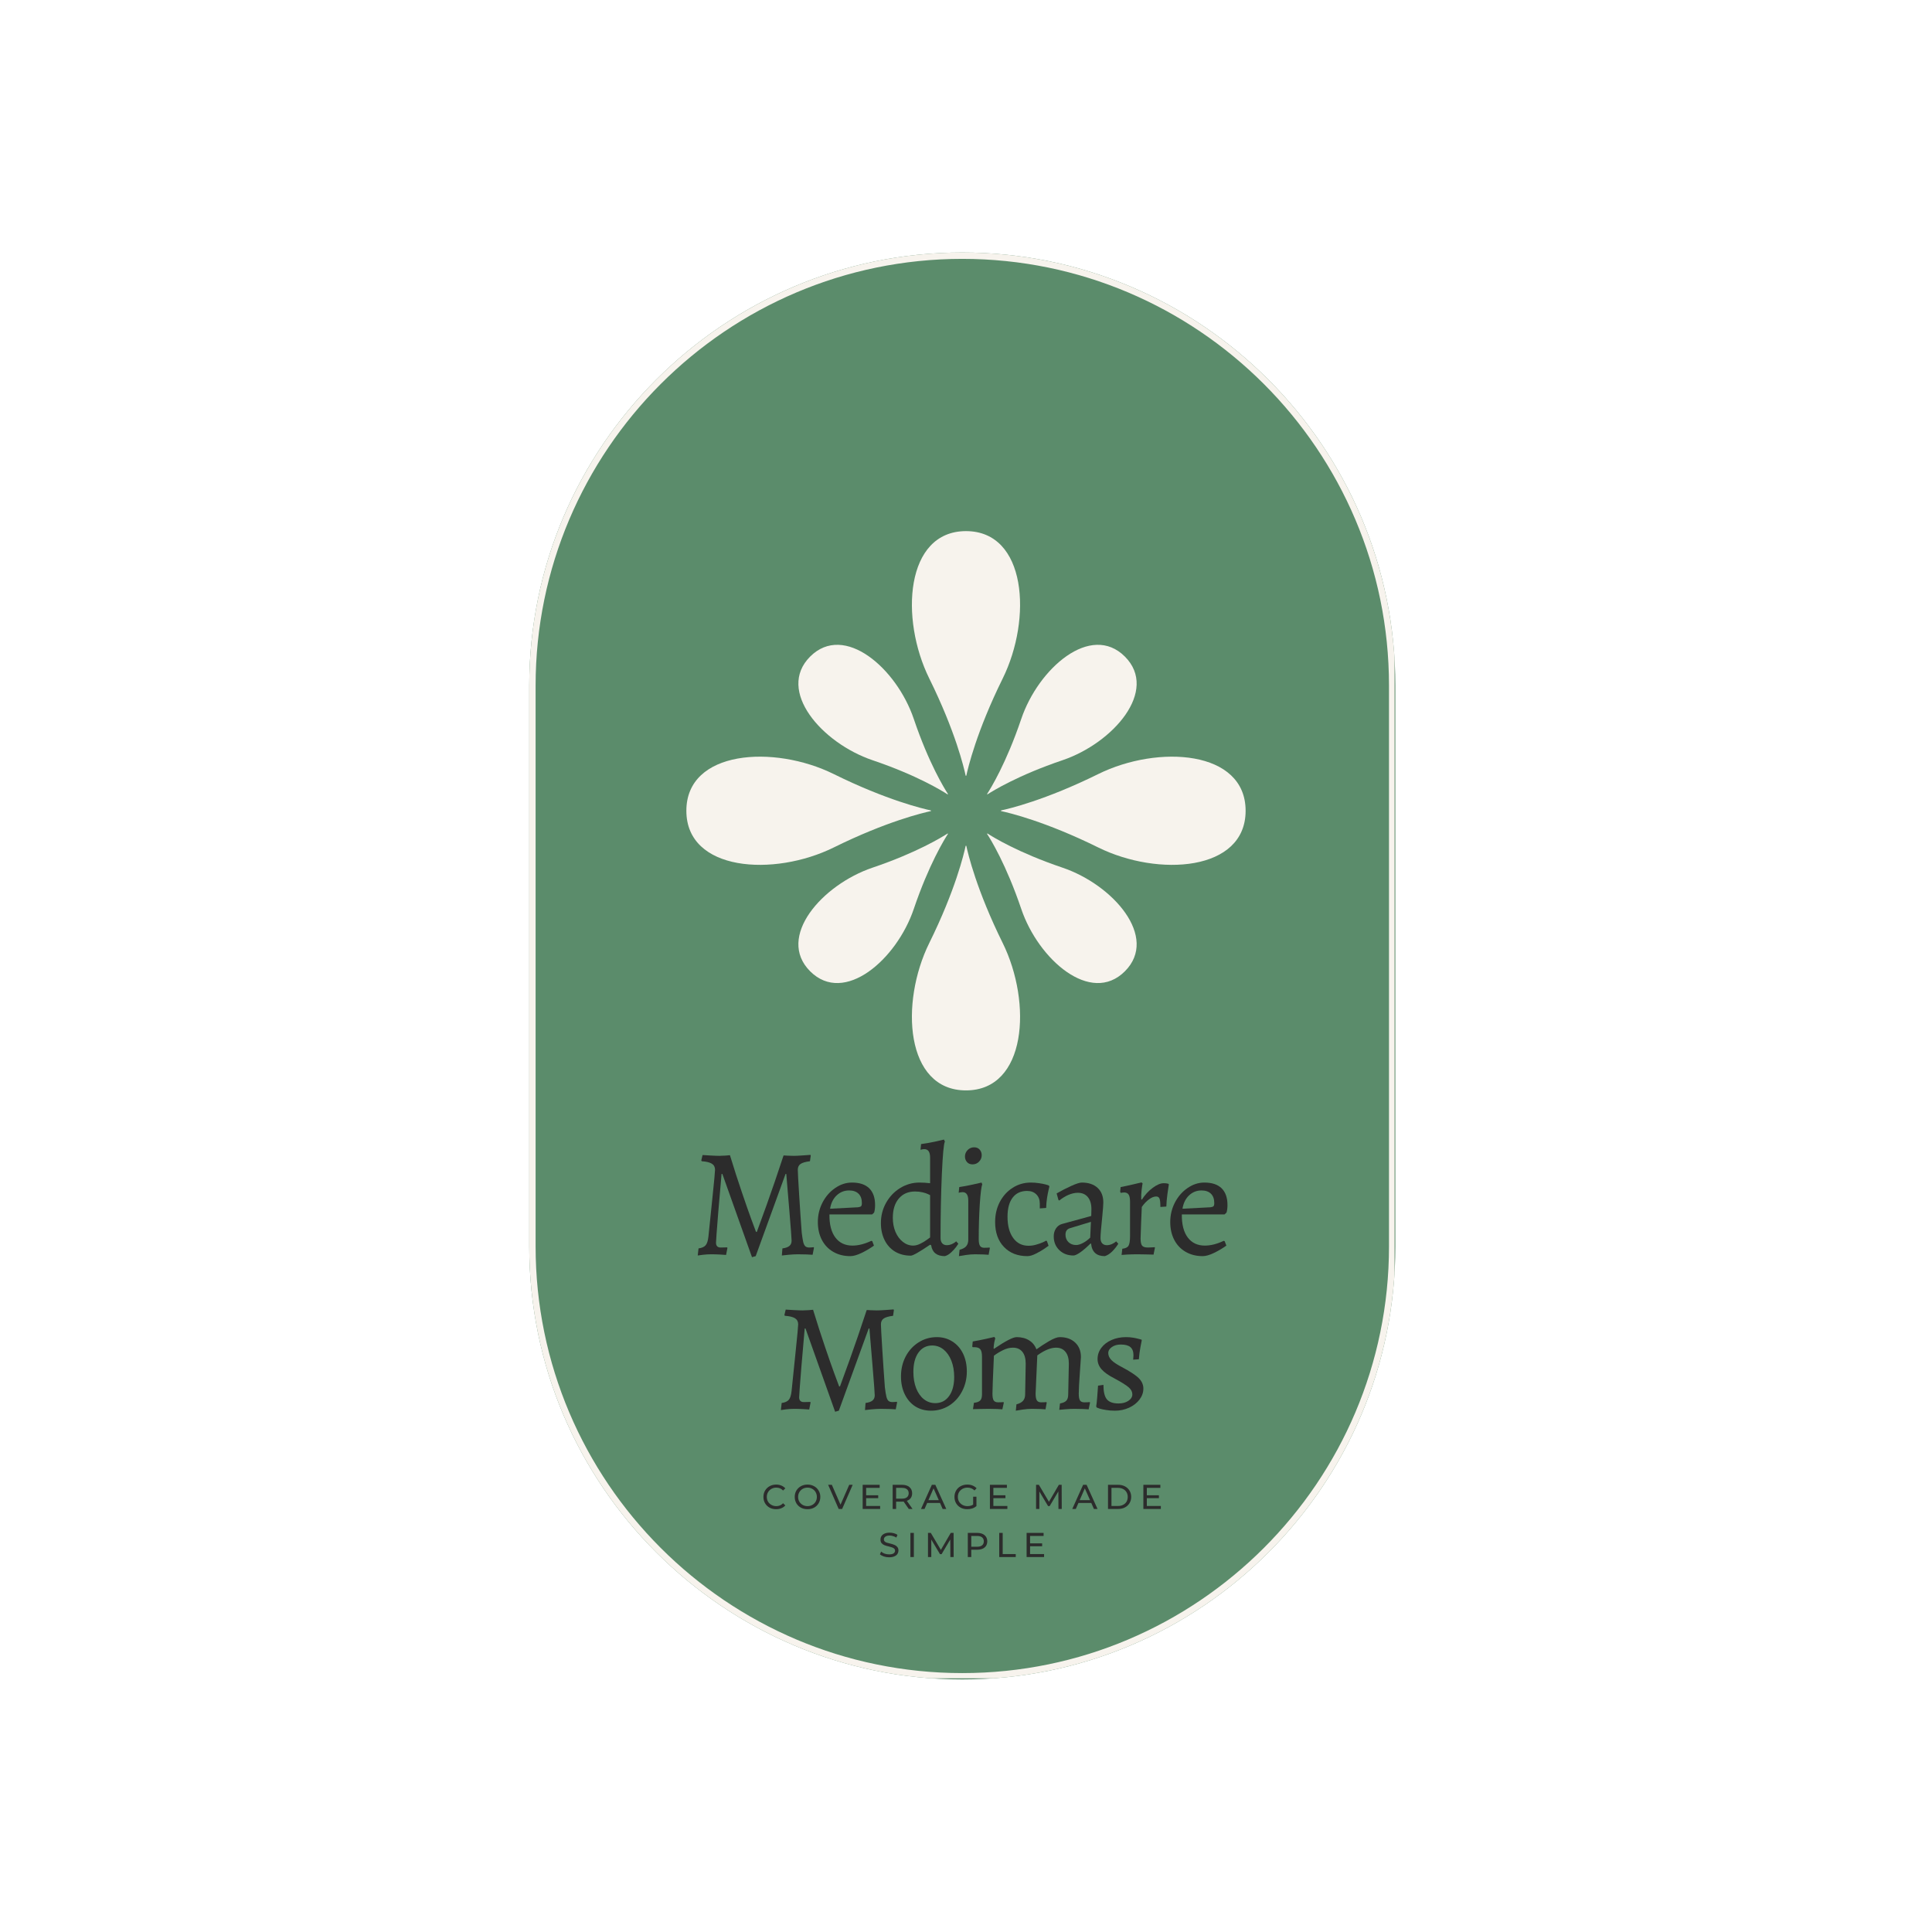
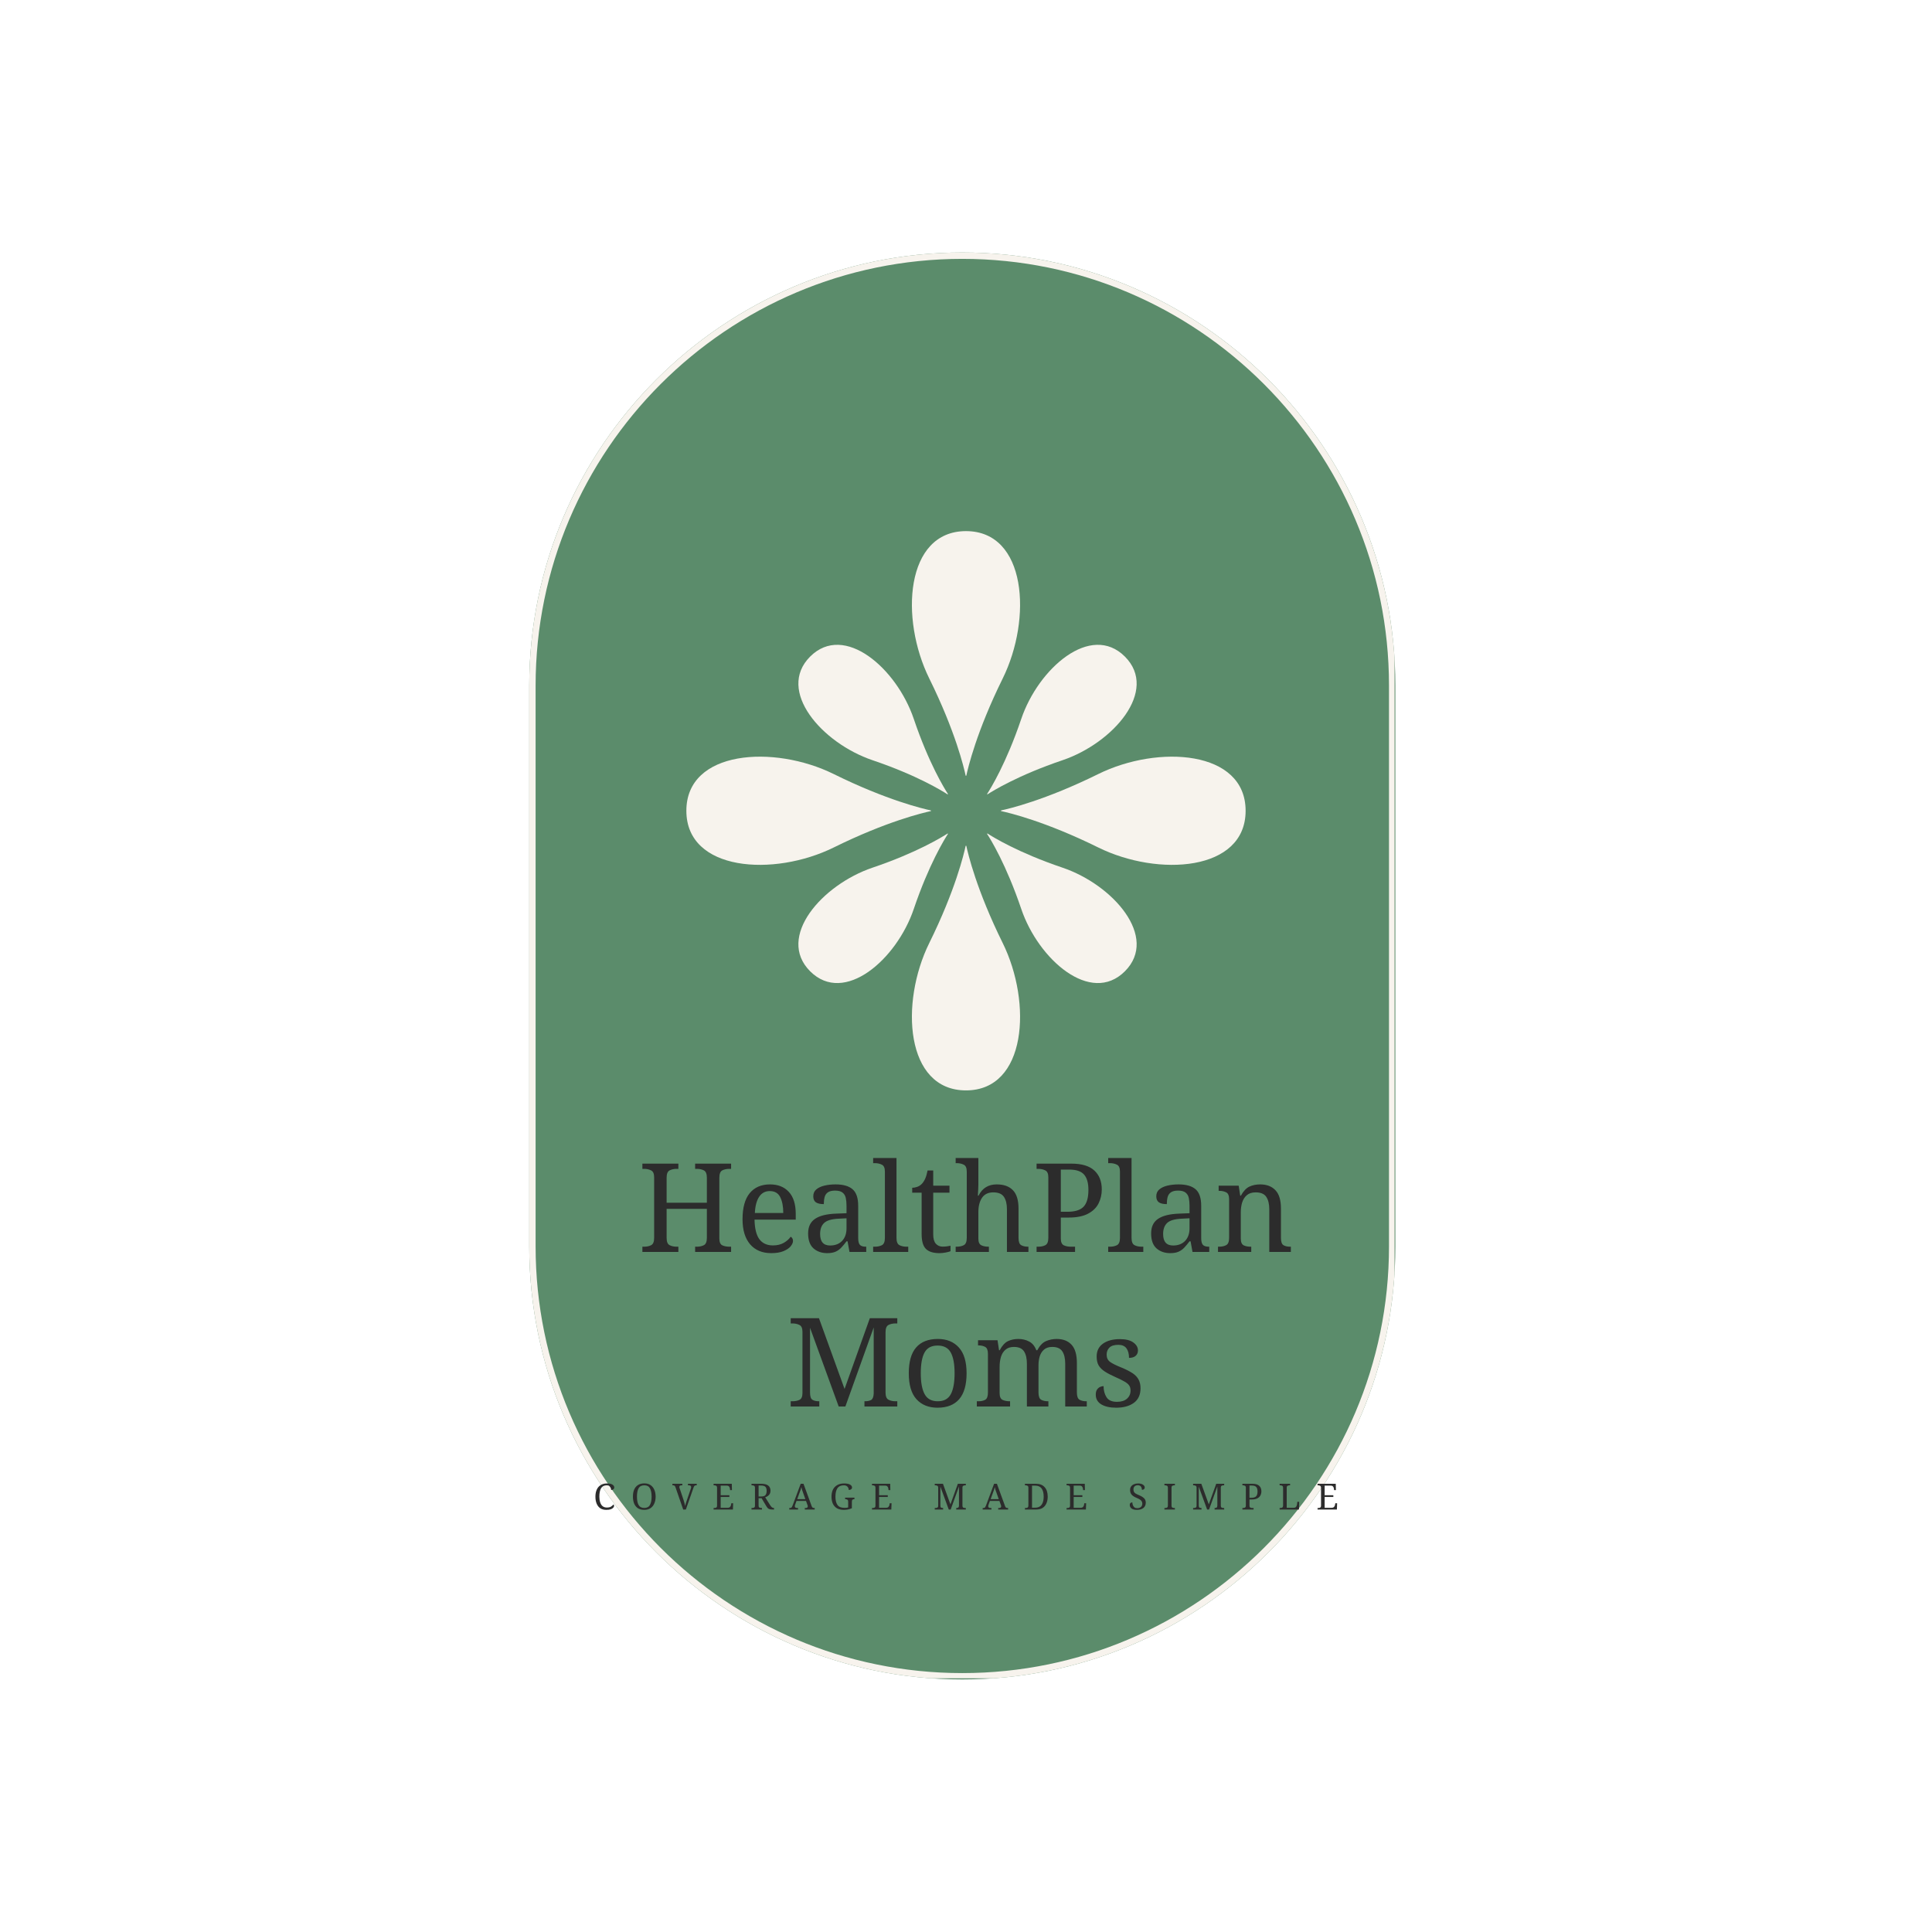
<svg xmlns="http://www.w3.org/2000/svg" width="500" zoomAndPan="magnify" viewBox="0 0 375 375" height="500" preserveAspectRatio="xMidYMid meet" version="1.0">
  <defs>
    <g />
    <clipPath id="62a5dd6ee4">
      <path d="M 102.684 49.008 L 270.684 49.008 L 270.684 325.758 L 102.684 325.758 Z M 102.684 49.008 " clip-rule="nonzero" />
    </clipPath>
    <clipPath id="2a292b0266">
      <path d="M 177 164 L 198 164 L 198 211.84 L 177 211.84 Z M 177 164 " clip-rule="nonzero" />
    </clipPath>
    <clipPath id="5604cf875e">
      <path d="M 177 103.09 L 198 103.09 L 198 151 L 177 151 Z M 177 103.09 " clip-rule="nonzero" />
    </clipPath>
    <clipPath id="371a180a35">
      <path d="M 194 146 L 241.973 146 L 241.973 168 L 194 168 Z M 194 146 " clip-rule="nonzero" />
    </clipPath>
    <clipPath id="dc5e2af6d9">
      <path d="M 133.223 146 L 181 146 L 181 168 L 133.223 168 Z M 133.223 146 " clip-rule="nonzero" />
    </clipPath>
    <clipPath id="3cead0ac92">
      <rect x="0" width="81" y="0" height="19" />
    </clipPath>
  </defs>
  <path fill="#5b8c6b" fill-opacity="1" d="M 186.781 325.98 C 140.469 325.98 102.727 288.238 102.727 241.926 L 102.727 133.066 C 102.727 86.754 140.469 49.008 186.781 49.008 C 233.094 49.008 270.84 86.754 270.84 133.066 L 270.84 241.926 C 270.84 288.32 233.094 325.98 186.781 325.98 Z" />
  <g clip-path="url(#62a5dd6ee4)">
    <path fill="#F7F3ED" d="M 186.781 325.98 C 140.469 325.98 102.727 288.238 102.727 241.926 L 102.727 133.066 C 102.727 86.754 140.469 49.008 186.781 49.008 C 233.094 49.008 270.84 86.754 270.84 133.066 L 270.84 241.926 C 270.84 288.32 233.094 325.98 186.781 325.98 Z M 186.781 50.246 C 141.129 50.246 103.961 87.41 103.961 133.066 L 103.961 241.926 C 103.961 287.582 141.129 324.746 186.781 324.746 C 232.438 324.746 269.602 287.582 269.602 241.926 L 269.602 133.066 C 269.602 87.41 232.438 50.246 186.781 50.246 Z M 186.781 50.246 " fill-opacity="1" fill-rule="nonzero" />
  </g>
  <g clip-path="url(#2a292b0266)">
    <path fill="#F7F3ED" d="M 194.617 183.023 C 189.547 172.762 187.883 165.695 187.559 164.168 C 187.527 164.168 187.5 164.172 187.469 164.172 C 187.457 164.172 187.445 164.168 187.434 164.168 C 187.109 165.703 185.445 172.77 180.379 183.023 C 174.629 194.664 175.723 211.645 187.496 211.645 L 187.5 211.645 C 199.273 211.645 200.367 194.664 194.617 183.023 Z M 194.617 183.023 " fill-opacity="1" fill-rule="nonzero" />
  </g>
  <g clip-path="url(#5604cf875e)">
    <path fill="#F7F3ED" d="M 180.379 131.711 C 185.449 141.973 187.113 149.039 187.438 150.57 C 187.465 150.566 187.496 150.566 187.527 150.566 C 187.539 150.566 187.551 150.566 187.559 150.566 C 187.887 149.031 189.551 141.969 194.617 131.711 C 200.367 120.074 199.273 103.094 187.5 103.09 L 187.496 103.09 C 175.723 103.094 174.629 120.074 180.379 131.711 Z M 180.379 131.711 " fill-opacity="1" fill-rule="nonzero" />
  </g>
  <g clip-path="url(#371a180a35)">
    <path fill="#F7F3ED" d="M 213.156 150.25 C 202.891 155.32 195.824 156.984 194.297 157.305 C 194.297 157.336 194.301 157.367 194.301 157.398 C 194.301 157.41 194.301 157.418 194.301 157.43 C 195.836 157.754 202.898 159.422 213.156 164.488 C 224.793 170.238 241.773 169.145 241.773 157.371 L 241.773 157.367 C 241.773 145.594 224.793 144.496 213.156 150.25 Z M 213.156 150.25 " fill-opacity="1" fill-rule="nonzero" />
  </g>
  <g clip-path="url(#dc5e2af6d9)">
    <path fill="#F7F3ED" d="M 161.84 164.488 C 172.105 159.418 179.172 157.754 180.699 157.43 C 180.699 157.398 180.695 157.367 180.695 157.34 C 180.695 157.328 180.695 157.316 180.695 157.305 C 179.16 156.98 172.098 155.316 161.84 150.25 C 150.203 144.496 133.223 145.594 133.223 157.367 L 133.223 157.371 C 133.223 169.145 150.203 170.238 161.84 164.488 Z M 161.84 164.488 " fill-opacity="1" fill-rule="nonzero" />
  </g>
  <path fill="#F7F3ED" d="M 206.238 168.414 C 197.609 165.496 192.695 162.453 191.656 161.773 C 191.641 161.793 191.625 161.812 191.605 161.828 C 191.602 161.836 191.594 161.84 191.586 161.848 C 192.27 162.895 195.305 167.805 198.227 176.43 C 201.539 186.215 211.711 195.152 218.34 188.527 C 224.965 181.898 216.027 171.73 206.238 168.414 Z M 206.238 168.414 " fill-opacity="1" fill-rule="nonzero" />
  <path fill="#F7F3ED" d="M 169.352 147.555 C 177.98 150.473 182.891 153.516 183.934 154.195 C 183.949 154.176 183.965 154.156 183.984 154.141 C 183.988 154.133 183.996 154.129 184.004 154.121 C 183.32 153.074 180.281 148.164 177.363 139.539 C 174.051 129.754 163.879 120.816 157.25 127.441 C 150.625 134.07 159.562 144.238 169.352 147.555 Z M 169.352 147.555 " fill-opacity="1" fill-rule="nonzero" />
  <path fill="#F7F3ED" d="M 198.227 139.539 C 195.305 148.168 192.266 153.082 191.586 154.125 C 191.602 154.141 191.621 154.156 191.641 154.172 C 191.645 154.18 191.652 154.188 191.656 154.191 C 192.703 153.512 197.617 150.473 206.238 147.555 C 216.023 144.238 224.965 134.07 218.34 127.441 C 211.711 120.816 201.539 129.754 198.227 139.539 Z M 198.227 139.539 " fill-opacity="1" fill-rule="nonzero" />
  <path fill="#F7F3ED" d="M 177.363 176.43 C 180.285 167.801 183.324 162.887 184.004 161.844 C 183.984 161.828 183.969 161.812 183.949 161.797 C 183.941 161.789 183.938 161.781 183.934 161.777 C 182.887 162.457 177.973 165.496 169.352 168.414 C 159.562 171.73 150.625 181.898 157.25 188.527 C 163.879 195.152 174.051 186.215 177.363 176.43 Z M 177.363 176.43 " fill-opacity="1" fill-rule="nonzero" />
-   <g fill="#2c2c2c" fill-opacity="1">
-     <g transform="translate(134.055, 243.4566)">
-       <g>
-         <path d="M 6.156 -15.594 L 6 -15.594 C 5.875 -14.281 5.66 -11.805 5.359 -8.172 C 5.066 -4.547 4.922 -2.57 4.922 -2.25 C 4.922 -1.625 5.227 -1.312 5.844 -1.312 L 7.078 -1.344 L 7.141 -1.234 L 6.875 0.125 C 6.656 0.102 6.258 0.078 5.688 0.047 C 5.113 0.016 4.535 0 3.953 0 C 3.453 0 2.938 0.031 2.406 0.094 C 1.883 0.164 1.539 0.211 1.375 0.234 L 1.531 -1.141 C 2.164 -1.223 2.625 -1.426 2.906 -1.75 C 3.188 -2.082 3.367 -2.648 3.453 -3.453 C 3.648 -5.328 3.91 -7.859 4.234 -11.047 C 4.566 -14.242 4.734 -16.031 4.734 -16.406 C 4.734 -16.926 4.531 -17.316 4.125 -17.578 C 3.719 -17.836 3.062 -18 2.156 -18.062 L 2.062 -18.203 L 2.312 -19.266 C 2.57 -19.242 3.082 -19.211 3.844 -19.172 C 4.602 -19.129 5.18 -19.109 5.578 -19.109 C 5.941 -19.109 6.336 -19.125 6.766 -19.156 C 7.191 -19.188 7.477 -19.211 7.625 -19.234 C 8.414 -16.648 9.188 -14.254 9.938 -12.047 C 10.688 -9.836 11.301 -8.082 11.781 -6.781 C 12.27 -5.477 12.57 -4.664 12.688 -4.344 L 12.844 -4.344 C 13.125 -5.082 13.766 -6.844 14.766 -9.625 C 15.766 -12.406 16.852 -15.586 18.031 -19.172 C 18.031 -19.191 18.301 -19.18 18.844 -19.141 L 20.016 -19.109 C 20.391 -19.109 20.957 -19.133 21.719 -19.188 C 22.477 -19.238 22.988 -19.273 23.25 -19.297 L 23.312 -19.172 L 23.156 -18.062 C 22.301 -17.957 21.691 -17.781 21.328 -17.531 C 20.973 -17.281 20.797 -16.906 20.797 -16.406 C 20.797 -15.969 20.883 -14.332 21.062 -11.5 C 21.238 -8.676 21.406 -6.234 21.562 -4.172 C 21.664 -3.348 21.766 -2.738 21.859 -2.344 C 21.961 -1.957 22.102 -1.688 22.281 -1.531 C 22.469 -1.383 22.723 -1.312 23.047 -1.312 C 23.223 -1.312 23.391 -1.32 23.547 -1.344 C 23.711 -1.363 23.82 -1.375 23.875 -1.375 L 23.938 -1.266 L 23.672 0.094 C 23.473 0.07 23.098 0.051 22.547 0.031 C 21.992 0.008 21.414 0 20.812 0 C 20.281 0 19.676 0.031 19 0.094 C 18.332 0.164 17.898 0.211 17.703 0.234 L 17.812 -1.141 C 18.438 -1.223 18.891 -1.383 19.172 -1.625 C 19.453 -1.863 19.594 -2.203 19.594 -2.641 C 19.594 -3.055 19.445 -5.004 19.156 -8.484 C 18.863 -11.961 18.664 -14.332 18.562 -15.594 L 18.422 -15.594 L 12.625 0.359 L 11.906 0.562 Z M 6.156 -15.594 " />
-       </g>
-     </g>
-   </g>
-   <g fill="#2c2c2c" fill-opacity="1">
-     <g transform="translate(157.665, 243.4566)">
-       <g>
-         <path d="M 7.375 0.359 C 6.133 0.359 5.035 0.082 4.078 -0.469 C 3.117 -1.02 2.379 -1.797 1.859 -2.797 C 1.336 -3.805 1.078 -4.961 1.078 -6.266 C 1.078 -7.609 1.379 -8.867 1.984 -10.047 C 2.598 -11.223 3.414 -12.16 4.438 -12.859 C 5.457 -13.566 6.547 -13.922 7.703 -13.922 C 9.172 -13.922 10.285 -13.551 11.047 -12.812 C 11.805 -12.07 12.188 -10.988 12.188 -9.562 C 12.188 -8.988 12.125 -8.5 12 -8.094 L 11.609 -7.734 L 3.328 -7.734 C 3.305 -5.797 3.691 -4.301 4.484 -3.25 C 5.273 -2.207 6.379 -1.688 7.797 -1.688 C 8.922 -1.688 10.141 -1.992 11.453 -2.609 L 11.641 -2.547 L 11.969 -1.688 C 11.25 -1.164 10.453 -0.691 9.578 -0.266 C 8.711 0.148 7.977 0.359 7.375 0.359 Z M 8.875 -9.125 C 9.176 -9.164 9.375 -9.234 9.469 -9.328 C 9.57 -9.43 9.625 -9.633 9.625 -9.938 C 9.625 -10.727 9.41 -11.332 8.984 -11.75 C 8.555 -12.176 7.941 -12.391 7.141 -12.391 C 6.203 -12.391 5.395 -12.066 4.719 -11.422 C 4.051 -10.785 3.629 -9.926 3.453 -8.844 Z M 8.875 -9.125 " />
-       </g>
-     </g>
-   </g>
-   <g fill="#2c2c2c" fill-opacity="1">
-     <g transform="translate(169.905, 243.4566)">
-       <g>
-         <path d="M 13.5 0.359 C 11.938 0.359 11.047 -0.348 10.828 -1.766 L 10.625 -1.859 C 8.539 -0.441 7.289 0.266 6.875 0.266 C 5.727 0.266 4.711 0.004 3.828 -0.516 C 2.953 -1.047 2.273 -1.789 1.797 -2.75 C 1.316 -3.719 1.078 -4.82 1.078 -6.062 C 1.078 -7.477 1.41 -8.785 2.078 -9.984 C 2.754 -11.191 3.664 -12.148 4.812 -12.859 C 5.969 -13.566 7.211 -13.922 8.547 -13.922 C 9.191 -13.922 9.883 -13.879 10.625 -13.797 L 10.625 -18.781 C 10.625 -19.863 10.254 -20.406 9.516 -20.406 C 9.367 -20.406 9.211 -20.391 9.047 -20.359 C 8.891 -20.328 8.797 -20.301 8.766 -20.281 L 8.875 -21.391 C 9.738 -21.504 10.629 -21.66 11.547 -21.859 C 12.473 -22.066 13.062 -22.203 13.312 -22.266 L 13.5 -21.875 C 13.281 -21.531 13.082 -19.414 12.906 -15.531 C 12.738 -11.656 12.656 -7.531 12.656 -3.156 C 12.656 -2.707 12.766 -2.363 12.984 -2.125 C 13.203 -1.883 13.504 -1.766 13.891 -1.766 C 14.172 -1.766 14.445 -1.816 14.719 -1.922 C 14.988 -2.035 15.207 -2.148 15.375 -2.266 C 15.539 -2.391 15.645 -2.473 15.688 -2.516 L 16.109 -2.047 C 16.047 -1.941 15.895 -1.723 15.656 -1.391 C 15.414 -1.066 15.098 -0.723 14.703 -0.359 C 14.316 0.004 13.914 0.242 13.5 0.359 Z M 7.344 -1.688 C 7.77 -1.688 8.227 -1.805 8.719 -2.047 C 9.207 -2.285 9.617 -2.531 9.953 -2.781 C 10.297 -3.031 10.52 -3.191 10.625 -3.266 L 10.625 -11.484 C 10.562 -11.523 10.41 -11.598 10.172 -11.703 C 9.93 -11.816 9.594 -11.926 9.156 -12.031 C 8.727 -12.133 8.242 -12.188 7.703 -12.188 C 6.367 -12.188 5.316 -11.727 4.547 -10.812 C 3.773 -9.906 3.391 -8.66 3.391 -7.078 C 3.391 -6.078 3.562 -5.164 3.906 -4.344 C 4.258 -3.531 4.738 -2.883 5.344 -2.406 C 5.957 -1.926 6.625 -1.688 7.344 -1.688 Z M 7.344 -1.688 " />
-       </g>
-     </g>
-   </g>
-   <g fill="#2c2c2c" fill-opacity="1">
-     <g transform="translate(184.815, 243.4566)">
-       <g>
-         <path d="M 1.438 -0.875 C 2.039 -1.031 2.473 -1.266 2.734 -1.578 C 2.992 -1.891 3.125 -2.301 3.125 -2.812 L 3.125 -10.438 C 3.125 -11.52 2.754 -12.062 2.016 -12.062 C 1.867 -12.062 1.711 -12.047 1.547 -12.016 C 1.391 -11.984 1.297 -11.957 1.266 -11.938 L 1.375 -13.047 C 2.219 -13.172 3.082 -13.332 3.969 -13.531 C 4.863 -13.727 5.441 -13.859 5.703 -13.922 L 5.844 -13.562 C 5.664 -13.145 5.504 -11.859 5.359 -9.703 C 5.223 -7.555 5.156 -5.301 5.156 -2.938 C 5.156 -2.352 5.234 -1.926 5.391 -1.656 C 5.555 -1.395 5.828 -1.266 6.203 -1.266 C 6.43 -1.266 6.645 -1.27 6.844 -1.281 C 7.039 -1.301 7.18 -1.312 7.266 -1.312 L 7.312 -1.203 L 7.078 0.094 C 6.898 0.07 6.562 0.051 6.062 0.031 C 5.562 0.008 5.008 0 4.406 0 C 3.883 0 3.289 0.047 2.625 0.141 C 1.957 0.242 1.52 0.316 1.312 0.359 Z M 3.953 -17.453 C 3.492 -17.453 3.133 -17.602 2.875 -17.906 C 2.613 -18.207 2.484 -18.566 2.484 -18.984 C 2.484 -19.461 2.656 -19.879 3 -20.234 C 3.344 -20.586 3.766 -20.766 4.266 -20.766 C 4.723 -20.766 5.082 -20.613 5.344 -20.312 C 5.602 -20.008 5.734 -19.648 5.734 -19.234 C 5.734 -18.754 5.562 -18.336 5.219 -17.984 C 4.875 -17.629 4.453 -17.453 3.953 -17.453 Z M 3.953 -17.453 " />
-       </g>
-     </g>
-   </g>
-   <g fill="#2c2c2c" fill-opacity="1">
-     <g transform="translate(192.075, 243.4566)">
-       <g>
-         <path d="M 7.344 0.359 C 5.445 0.359 3.926 -0.238 2.781 -1.438 C 1.645 -2.633 1.078 -4.242 1.078 -6.266 C 1.078 -7.691 1.379 -8.988 1.984 -10.156 C 2.598 -11.32 3.43 -12.238 4.484 -12.906 C 5.535 -13.582 6.711 -13.922 8.016 -13.922 C 8.566 -13.922 9.102 -13.879 9.625 -13.797 C 10.145 -13.723 10.57 -13.641 10.906 -13.547 C 11.238 -13.453 11.441 -13.383 11.516 -13.344 L 11.609 -13.141 C 11.586 -13.035 11.531 -12.797 11.438 -12.422 C 11.352 -12.055 11.258 -11.566 11.156 -10.953 C 11.062 -10.348 11.004 -9.695 10.984 -9 L 9.75 -8.906 L 9.75 -9.844 C 9.75 -10.582 9.523 -11.176 9.078 -11.625 C 8.629 -12.07 8.035 -12.297 7.297 -12.297 C 6.066 -12.297 5.125 -11.859 4.469 -10.984 C 3.812 -10.117 3.484 -8.891 3.484 -7.297 C 3.484 -5.555 3.848 -4.18 4.578 -3.172 C 5.305 -2.16 6.301 -1.656 7.562 -1.656 C 8.062 -1.656 8.562 -1.727 9.062 -1.875 C 9.562 -2.02 9.977 -2.164 10.312 -2.312 C 10.656 -2.469 10.867 -2.578 10.953 -2.641 L 11.125 -2.578 L 11.453 -1.656 C 11.316 -1.551 11.016 -1.336 10.547 -1.016 C 10.078 -0.703 9.535 -0.395 8.922 -0.094 C 8.316 0.207 7.789 0.359 7.344 0.359 Z M 7.344 0.359 " />
-       </g>
-     </g>
-   </g>
-   <g fill="#2c2c2c" fill-opacity="1">
-     <g transform="translate(203.295, 243.4566)">
-       <g>
-         <path d="M 11.156 0.359 C 9.539 0.359 8.648 -0.445 8.484 -2.062 L 8.375 -2.094 C 7.656 -1.375 7 -0.805 6.406 -0.391 C 5.812 0.023 5.363 0.234 5.062 0.234 C 3.945 0.234 3.031 -0.113 2.312 -0.812 C 1.594 -1.508 1.234 -2.398 1.234 -3.484 C 1.234 -4.055 1.375 -4.562 1.656 -5 C 1.945 -5.445 2.332 -5.738 2.812 -5.875 L 8.516 -7.438 L 8.547 -8.766 C 8.547 -9.766 8.316 -10.539 7.859 -11.094 C 7.398 -11.656 6.75 -11.938 5.906 -11.938 C 5.344 -11.938 4.75 -11.805 4.125 -11.547 C 3.508 -11.285 2.906 -10.914 2.312 -10.438 L 2.156 -10.531 L 1.797 -11.812 C 2.734 -12.352 3.676 -12.836 4.625 -13.266 C 5.582 -13.703 6.27 -13.922 6.688 -13.922 C 7.988 -13.922 9.008 -13.578 9.75 -12.891 C 10.488 -12.211 10.859 -11.266 10.859 -10.047 C 10.859 -9.609 10.789 -8.707 10.656 -7.344 C 10.426 -5.145 10.312 -3.75 10.312 -3.156 C 10.312 -2.707 10.422 -2.363 10.641 -2.125 C 10.867 -1.883 11.172 -1.766 11.547 -1.766 C 11.867 -1.766 12.195 -1.836 12.531 -1.984 C 12.875 -2.141 13.145 -2.316 13.344 -2.516 L 13.766 -2.047 C 13.461 -1.547 13.078 -1.055 12.609 -0.578 C 12.141 -0.109 11.656 0.203 11.156 0.359 Z M 5.578 -1.797 C 5.961 -1.797 6.41 -1.93 6.922 -2.203 C 7.43 -2.473 7.895 -2.816 8.312 -3.234 L 8.453 -6.297 L 4.375 -5.062 C 3.801 -4.883 3.516 -4.469 3.516 -3.812 C 3.516 -3.227 3.707 -2.742 4.094 -2.359 C 4.488 -1.984 4.984 -1.797 5.578 -1.797 Z M 5.578 -1.797 " />
-       </g>
-     </g>
-   </g>
-   <g fill="#2c2c2c" fill-opacity="1">
-     <g transform="translate(216.075, 243.4566)">
-       <g>
-         <path d="M 1.766 -1.078 C 2.367 -1.141 2.77 -1.332 2.969 -1.656 C 3.164 -1.988 3.266 -2.625 3.266 -3.562 L 3.266 -10.172 C 3.266 -10.828 3.176 -11.297 3 -11.578 C 2.82 -11.859 2.531 -12 2.125 -12 C 1.969 -12 1.832 -11.988 1.719 -11.969 C 1.613 -11.945 1.539 -11.926 1.5 -11.906 L 1.344 -12.125 L 1.438 -13.047 C 2.195 -13.191 3 -13.363 3.844 -13.562 C 4.695 -13.758 5.242 -13.891 5.484 -13.953 L 5.703 -13.766 C 5.66 -13.586 5.598 -13.172 5.516 -12.516 C 5.441 -11.867 5.414 -11.258 5.438 -10.688 L 5.547 -10.594 C 6.148 -11.531 6.852 -12.297 7.656 -12.891 C 8.469 -13.492 9.176 -13.797 9.781 -13.797 C 10.062 -13.797 10.273 -13.781 10.422 -13.75 C 10.578 -13.719 10.672 -13.695 10.703 -13.688 L 10.797 -13.562 C 10.754 -13.281 10.664 -12.68 10.531 -11.766 C 10.406 -10.859 10.332 -10.023 10.312 -9.266 L 9.156 -9.188 C 9.156 -10 9.098 -10.539 8.984 -10.812 C 8.867 -11.082 8.656 -11.219 8.344 -11.219 C 7.906 -11.219 7.438 -11.031 6.938 -10.656 C 6.438 -10.289 5.973 -9.801 5.547 -9.188 C 5.523 -8.602 5.484 -7.641 5.422 -6.297 C 5.367 -4.961 5.332 -3.883 5.312 -3.062 C 5.312 -2.383 5.41 -1.922 5.609 -1.672 C 5.805 -1.43 6.188 -1.312 6.75 -1.312 C 7.008 -1.312 7.27 -1.32 7.531 -1.344 C 7.789 -1.363 7.969 -1.375 8.062 -1.375 L 8.094 -1.266 L 7.828 0.062 C 7.629 0.062 7.227 0.051 6.625 0.031 C 6.031 0.008 5.41 0 4.766 0 C 4.023 0 3.352 0.016 2.75 0.047 C 2.156 0.078 1.781 0.102 1.625 0.125 Z M 1.766 -1.078 " />
-       </g>
-     </g>
-   </g>
-   <g fill="#2c2c2c" fill-opacity="1">
-     <g transform="translate(226.065, 243.4566)">
-       <g>
-         <path d="M 7.375 0.359 C 6.133 0.359 5.035 0.082 4.078 -0.469 C 3.117 -1.02 2.379 -1.797 1.859 -2.797 C 1.336 -3.805 1.078 -4.961 1.078 -6.266 C 1.078 -7.609 1.379 -8.867 1.984 -10.047 C 2.598 -11.223 3.414 -12.16 4.438 -12.859 C 5.457 -13.566 6.547 -13.922 7.703 -13.922 C 9.172 -13.922 10.285 -13.551 11.047 -12.812 C 11.805 -12.07 12.188 -10.988 12.188 -9.562 C 12.188 -8.988 12.125 -8.5 12 -8.094 L 11.609 -7.734 L 3.328 -7.734 C 3.305 -5.797 3.691 -4.301 4.484 -3.25 C 5.273 -2.207 6.379 -1.688 7.797 -1.688 C 8.922 -1.688 10.141 -1.992 11.453 -2.609 L 11.641 -2.547 L 11.969 -1.688 C 11.25 -1.164 10.453 -0.691 9.578 -0.266 C 8.711 0.148 7.977 0.359 7.375 0.359 Z M 8.875 -9.125 C 9.176 -9.164 9.375 -9.234 9.469 -9.328 C 9.57 -9.43 9.625 -9.633 9.625 -9.938 C 9.625 -10.727 9.41 -11.332 8.984 -11.75 C 8.555 -12.176 7.941 -12.391 7.141 -12.391 C 6.203 -12.391 5.395 -12.066 4.719 -11.422 C 4.051 -10.785 3.629 -9.926 3.453 -8.844 Z M 8.875 -9.125 " />
-       </g>
-     </g>
-   </g>
-   <g fill="#2c2c2c" fill-opacity="1">
-     <g transform="translate(150.1918, 273.4566)">
-       <g>
-         <path d="M 6.156 -15.594 L 6 -15.594 C 5.875 -14.281 5.66 -11.805 5.359 -8.172 C 5.066 -4.547 4.922 -2.57 4.922 -2.25 C 4.922 -1.625 5.227 -1.312 5.844 -1.312 L 7.078 -1.344 L 7.141 -1.234 L 6.875 0.125 C 6.656 0.102 6.258 0.078 5.688 0.047 C 5.113 0.016 4.535 0 3.953 0 C 3.453 0 2.938 0.031 2.406 0.094 C 1.883 0.164 1.539 0.211 1.375 0.234 L 1.531 -1.141 C 2.164 -1.223 2.625 -1.426 2.906 -1.75 C 3.188 -2.082 3.367 -2.648 3.453 -3.453 C 3.648 -5.328 3.91 -7.859 4.234 -11.047 C 4.566 -14.242 4.734 -16.031 4.734 -16.406 C 4.734 -16.926 4.531 -17.316 4.125 -17.578 C 3.719 -17.836 3.062 -18 2.156 -18.062 L 2.062 -18.203 L 2.312 -19.266 C 2.57 -19.242 3.082 -19.211 3.844 -19.172 C 4.602 -19.129 5.18 -19.109 5.578 -19.109 C 5.941 -19.109 6.336 -19.125 6.766 -19.156 C 7.191 -19.188 7.477 -19.211 7.625 -19.234 C 8.414 -16.648 9.188 -14.254 9.938 -12.047 C 10.688 -9.836 11.301 -8.082 11.781 -6.781 C 12.27 -5.477 12.57 -4.664 12.688 -4.344 L 12.844 -4.344 C 13.125 -5.082 13.766 -6.844 14.766 -9.625 C 15.766 -12.406 16.852 -15.586 18.031 -19.172 C 18.031 -19.191 18.301 -19.18 18.844 -19.141 L 20.016 -19.109 C 20.391 -19.109 20.957 -19.133 21.719 -19.188 C 22.477 -19.238 22.988 -19.273 23.25 -19.297 L 23.312 -19.172 L 23.156 -18.062 C 22.301 -17.957 21.691 -17.781 21.328 -17.531 C 20.973 -17.281 20.797 -16.906 20.797 -16.406 C 20.797 -15.969 20.883 -14.332 21.062 -11.5 C 21.238 -8.676 21.406 -6.234 21.562 -4.172 C 21.664 -3.348 21.766 -2.738 21.859 -2.344 C 21.961 -1.957 22.102 -1.688 22.281 -1.531 C 22.469 -1.383 22.723 -1.312 23.047 -1.312 C 23.223 -1.312 23.391 -1.32 23.547 -1.344 C 23.711 -1.363 23.82 -1.375 23.875 -1.375 L 23.938 -1.266 L 23.672 0.094 C 23.473 0.07 23.098 0.051 22.547 0.031 C 21.992 0.008 21.414 0 20.812 0 C 20.281 0 19.676 0.031 19 0.094 C 18.332 0.164 17.898 0.211 17.703 0.234 L 17.812 -1.141 C 18.438 -1.223 18.891 -1.383 19.172 -1.625 C 19.453 -1.863 19.594 -2.203 19.594 -2.641 C 19.594 -3.055 19.445 -5.004 19.156 -8.484 C 18.863 -11.961 18.664 -14.332 18.562 -15.594 L 18.422 -15.594 L 12.625 0.359 L 11.906 0.562 Z M 6.156 -15.594 " />
-       </g>
-     </g>
-   </g>
-   <g fill="#2c2c2c" fill-opacity="1">
-     <g transform="translate(173.8017, 273.4566)">
-       <g>
-         <path d="M 6.906 0.359 C 5.758 0.359 4.742 0.082 3.859 -0.469 C 2.984 -1.031 2.301 -1.816 1.812 -2.828 C 1.32 -3.836 1.078 -4.992 1.078 -6.297 C 1.078 -7.703 1.379 -8.988 1.984 -10.156 C 2.598 -11.32 3.438 -12.238 4.5 -12.906 C 5.562 -13.582 6.742 -13.922 8.047 -13.922 C 9.16 -13.922 10.16 -13.641 11.047 -13.078 C 11.941 -12.516 12.633 -11.727 13.125 -10.719 C 13.613 -9.707 13.859 -8.555 13.859 -7.266 C 13.859 -5.859 13.551 -4.57 12.938 -3.406 C 12.332 -2.238 11.5 -1.316 10.438 -0.641 C 9.375 0.023 8.195 0.359 6.906 0.359 Z M 7.734 -1.109 C 8.859 -1.109 9.75 -1.562 10.406 -2.469 C 11.07 -3.383 11.406 -4.625 11.406 -6.188 C 11.406 -7.363 11.223 -8.414 10.859 -9.344 C 10.492 -10.27 9.988 -10.992 9.344 -11.516 C 8.695 -12.035 7.961 -12.297 7.141 -12.297 C 6.016 -12.297 5.125 -11.836 4.469 -10.922 C 3.812 -10.004 3.484 -8.754 3.484 -7.172 C 3.484 -5.992 3.66 -4.941 4.016 -4.016 C 4.379 -3.098 4.879 -2.383 5.516 -1.875 C 6.16 -1.363 6.898 -1.109 7.734 -1.109 Z M 7.734 -1.109 " />
-       </g>
-     </g>
-   </g>
-   <g fill="#2c2c2c" fill-opacity="1">
-     <g transform="translate(187.5417, 273.4566)">
-       <g>
-         <path d="M 9.75 -0.875 C 10.352 -1.031 10.785 -1.266 11.047 -1.578 C 11.305 -1.891 11.438 -2.301 11.438 -2.812 L 11.547 -8.766 C 11.547 -9.766 11.332 -10.531 10.906 -11.062 C 10.477 -11.602 9.863 -11.875 9.062 -11.875 C 8.414 -11.875 7.766 -11.707 7.109 -11.375 C 6.453 -11.051 5.875 -10.695 5.375 -10.312 C 5.188 -6.176 5.094 -3.719 5.094 -2.938 C 5.094 -2.32 5.172 -1.891 5.328 -1.641 C 5.492 -1.391 5.781 -1.266 6.188 -1.266 C 6.406 -1.266 6.613 -1.27 6.812 -1.281 C 7.008 -1.301 7.148 -1.312 7.234 -1.312 L 7.297 -1.203 L 7.016 0.094 C 6.836 0.07 6.488 0.051 5.969 0.031 C 5.445 0.008 4.891 0 4.297 0 C 3.629 0 3.016 0.008 2.453 0.031 C 1.898 0.051 1.52 0.062 1.312 0.062 L 1.5 -1.172 C 2.082 -1.234 2.488 -1.383 2.719 -1.625 C 2.945 -1.863 3.062 -2.258 3.062 -2.812 L 3.062 -10.141 C 3.062 -10.816 2.953 -11.289 2.734 -11.562 C 2.516 -11.832 2.133 -11.969 1.594 -11.969 L 1.266 -11.969 L 1.172 -12.094 L 1.266 -13.078 C 2.117 -13.223 2.969 -13.391 3.812 -13.578 C 4.664 -13.766 5.211 -13.891 5.453 -13.953 L 5.641 -13.703 C 5.598 -13.586 5.535 -13.332 5.453 -12.938 C 5.379 -12.551 5.332 -12.148 5.312 -11.734 L 5.375 -11.641 C 7.613 -13.16 9.082 -13.922 9.781 -13.922 C 10.738 -13.922 11.547 -13.711 12.203 -13.297 C 12.867 -12.891 13.344 -12.305 13.625 -11.547 C 14.344 -12.066 15.148 -12.594 16.047 -13.125 C 16.953 -13.656 17.656 -13.922 18.156 -13.922 C 19.414 -13.922 20.414 -13.566 21.156 -12.859 C 21.895 -12.16 22.266 -11.223 22.266 -10.047 C 22.266 -9.848 22.203 -8.93 22.078 -7.297 C 21.922 -5.211 21.844 -3.758 21.844 -2.938 C 21.844 -2.32 21.922 -1.891 22.078 -1.641 C 22.234 -1.391 22.516 -1.266 22.922 -1.266 C 23.141 -1.266 23.348 -1.27 23.547 -1.281 C 23.742 -1.301 23.883 -1.312 23.969 -1.312 L 24.031 -1.203 L 23.766 0.094 C 23.578 0.07 23.223 0.051 22.703 0.031 C 22.191 0.008 21.633 0 21.031 0 C 20.508 0 19.93 0.023 19.297 0.078 C 18.672 0.129 18.258 0.164 18.062 0.188 L 18.203 -1.047 C 18.785 -1.148 19.195 -1.332 19.438 -1.594 C 19.676 -1.852 19.797 -2.258 19.797 -2.812 L 19.922 -8.766 C 19.922 -9.766 19.703 -10.531 19.266 -11.062 C 18.836 -11.602 18.227 -11.875 17.438 -11.875 C 16.395 -11.875 15.18 -11.375 13.797 -10.375 L 13.469 -2.938 C 13.469 -2.352 13.547 -1.926 13.703 -1.656 C 13.867 -1.395 14.141 -1.266 14.516 -1.266 C 14.734 -1.266 14.941 -1.27 15.141 -1.281 C 15.348 -1.301 15.488 -1.312 15.562 -1.312 L 15.625 -1.203 L 15.391 0.094 C 15.211 0.07 14.875 0.051 14.375 0.031 C 13.875 0.008 13.32 0 12.719 0 C 12.195 0 11.602 0.047 10.938 0.141 C 10.27 0.242 9.832 0.316 9.625 0.359 Z M 9.75 -0.875 " />
-       </g>
-     </g>
-   </g>
-   <g fill="#2c2c2c" fill-opacity="1">
-     <g transform="translate(211.3017, 273.4566)">
-       <g>
-         <path d="M 5.125 0.359 C 4.488 0.359 3.906 0.312 3.375 0.219 C 2.844 0.133 2.426 0.047 2.125 -0.047 C 1.832 -0.148 1.645 -0.223 1.562 -0.266 L 1.469 -0.484 C 1.531 -0.785 1.598 -1.406 1.672 -2.344 C 1.754 -3.281 1.805 -4 1.828 -4.5 L 2.875 -4.656 C 2.875 -3.332 3.094 -2.398 3.531 -1.859 C 3.977 -1.316 4.734 -1.047 5.797 -1.047 C 6.555 -1.047 7.191 -1.211 7.703 -1.547 C 8.223 -1.891 8.484 -2.312 8.484 -2.812 C 8.484 -3.312 8.25 -3.766 7.781 -4.172 C 7.312 -4.586 6.391 -5.164 5.016 -5.906 C 3.867 -6.488 3.035 -7.078 2.516 -7.672 C 1.992 -8.273 1.734 -8.938 1.734 -9.656 C 1.734 -10.457 1.973 -11.18 2.453 -11.828 C 2.941 -12.484 3.602 -12.992 4.438 -13.359 C 5.281 -13.734 6.223 -13.922 7.266 -13.922 C 7.742 -13.922 8.203 -13.883 8.641 -13.812 C 9.078 -13.738 9.438 -13.66 9.719 -13.578 C 10 -13.504 10.18 -13.457 10.266 -13.438 L 10.312 -13.297 C 10.281 -13.086 10.191 -12.629 10.047 -11.922 C 9.91 -11.211 9.812 -10.445 9.75 -9.625 L 8.641 -9.547 C 8.641 -9.598 8.648 -9.711 8.672 -9.891 C 8.691 -10.078 8.703 -10.25 8.703 -10.406 C 8.703 -11.125 8.504 -11.648 8.109 -11.984 C 7.723 -12.316 7.098 -12.484 6.234 -12.484 C 5.555 -12.484 4.984 -12.32 4.516 -12 C 4.047 -11.676 3.812 -11.285 3.812 -10.828 C 3.812 -10.348 4.016 -9.895 4.422 -9.469 C 4.836 -9.051 5.504 -8.602 6.422 -8.125 C 8.035 -7.27 9.141 -6.547 9.734 -5.953 C 10.328 -5.359 10.625 -4.688 10.625 -3.938 C 10.625 -3.176 10.375 -2.461 9.875 -1.797 C 9.375 -1.141 8.695 -0.613 7.844 -0.219 C 6.988 0.164 6.082 0.359 5.125 0.359 Z M 5.125 0.359 " />
-       </g>
-     </g>
-   </g>
-   <g transform="matrix(1, 0, 0, 1, 147, 286)">
-     <g clip-path="url(#3cead0ac92)">
-       <g fill="#2c2c2c" fill-opacity="1">
-         <g transform="translate(0.853067, 6.887789)">
-           <g>
-             <path d="M 2.797 0.047 C 2.328 0.047 1.906 -0.051 1.531 -0.25 C 1.156 -0.457 0.859 -0.742 0.641 -1.109 C 0.43 -1.473 0.328 -1.883 0.328 -2.344 C 0.328 -2.789 0.43 -3.195 0.641 -3.562 C 0.859 -3.926 1.156 -4.211 1.531 -4.422 C 1.906 -4.629 2.328 -4.734 2.797 -4.734 C 3.16 -4.734 3.492 -4.672 3.797 -4.547 C 4.109 -4.422 4.367 -4.238 4.578 -4 L 4.141 -3.578 C 3.797 -3.953 3.359 -4.141 2.828 -4.141 C 2.484 -4.141 2.172 -4.062 1.891 -3.906 C 1.609 -3.75 1.383 -3.531 1.219 -3.25 C 1.062 -2.977 0.984 -2.676 0.984 -2.344 C 0.984 -2 1.062 -1.691 1.219 -1.422 C 1.383 -1.148 1.609 -0.938 1.891 -0.781 C 2.172 -0.625 2.484 -0.547 2.828 -0.547 C 3.348 -0.547 3.785 -0.734 4.141 -1.109 L 4.578 -0.688 C 4.367 -0.445 4.109 -0.266 3.797 -0.141 C 3.492 -0.016 3.16 0.047 2.797 0.047 Z M 2.797 0.047 " />
-           </g>
-         </g>
-       </g>
-       <g fill="#2c2c2c" fill-opacity="1">
-         <g transform="translate(6.92836, 6.887789)">
-           <g>
-             <path d="M 2.812 0.047 C 2.344 0.047 1.914 -0.051 1.531 -0.25 C 1.156 -0.457 0.859 -0.742 0.641 -1.109 C 0.43 -1.484 0.328 -1.895 0.328 -2.344 C 0.328 -2.789 0.43 -3.195 0.641 -3.562 C 0.859 -3.926 1.156 -4.211 1.531 -4.422 C 1.914 -4.629 2.344 -4.734 2.812 -4.734 C 3.281 -4.734 3.703 -4.629 4.078 -4.422 C 4.461 -4.211 4.758 -3.926 4.969 -3.562 C 5.188 -3.195 5.297 -2.789 5.297 -2.344 C 5.297 -1.883 5.188 -1.473 4.969 -1.109 C 4.758 -0.742 4.461 -0.457 4.078 -0.25 C 3.703 -0.051 3.281 0.047 2.812 0.047 Z M 2.812 -0.547 C 3.156 -0.547 3.461 -0.625 3.734 -0.781 C 4.016 -0.938 4.234 -1.148 4.391 -1.422 C 4.547 -1.691 4.625 -2 4.625 -2.344 C 4.625 -2.676 4.547 -2.977 4.391 -3.25 C 4.234 -3.531 4.016 -3.75 3.734 -3.906 C 3.461 -4.062 3.156 -4.141 2.812 -4.141 C 2.469 -4.141 2.156 -4.062 1.875 -3.906 C 1.602 -3.75 1.383 -3.531 1.219 -3.25 C 1.062 -2.977 0.984 -2.676 0.984 -2.344 C 0.984 -2 1.062 -1.691 1.219 -1.422 C 1.383 -1.148 1.602 -0.938 1.875 -0.781 C 2.156 -0.625 2.469 -0.547 2.812 -0.547 Z M 2.812 -0.547 " />
-           </g>
-         </g>
-       </g>
-       <g fill="#2c2c2c" fill-opacity="1">
-         <g transform="translate(13.73955, 6.887789)">
-           <g>
-             <path d="M 4.766 -4.688 L 2.719 0 L 2.047 0 L 0 -4.688 L 0.719 -4.688 L 2.406 -0.828 L 4.094 -4.688 Z M 4.766 -4.688 " />
-           </g>
-         </g>
-       </g>
-       <g fill="#2c2c2c" fill-opacity="1">
-         <g transform="translate(19.74125, 6.887789)">
-           <g>
-             <path d="M 4.094 -0.578 L 4.094 0 L 0.703 0 L 0.703 -4.688 L 4 -4.688 L 4 -4.094 L 1.375 -4.094 L 1.375 -2.656 L 3.719 -2.656 L 3.719 -2.094 L 1.375 -2.094 L 1.375 -0.578 Z M 4.094 -0.578 " />
-           </g>
-         </g>
-       </g>
-       <g fill="#2c2c2c" fill-opacity="1">
-         <g transform="translate(25.56232, 6.887789)">
-           <g>
-             <path d="M 3.828 0 L 2.828 -1.438 C 2.703 -1.426 2.602 -1.422 2.531 -1.422 L 1.375 -1.422 L 1.375 0 L 0.703 0 L 0.703 -4.688 L 2.531 -4.688 C 3.133 -4.688 3.609 -4.539 3.953 -4.25 C 4.305 -3.957 4.484 -3.555 4.484 -3.047 C 4.484 -2.68 4.395 -2.375 4.219 -2.125 C 4.039 -1.875 3.785 -1.691 3.453 -1.578 L 4.562 0 Z M 2.5 -2 C 2.926 -2 3.25 -2.086 3.469 -2.266 C 3.695 -2.453 3.812 -2.711 3.812 -3.047 C 3.812 -3.391 3.695 -3.648 3.469 -3.828 C 3.25 -4.004 2.926 -4.094 2.5 -4.094 L 1.375 -4.094 L 1.375 -2 Z M 2.5 -2 " />
-           </g>
-         </g>
-       </g>
-       <g fill="#2c2c2c" fill-opacity="1">
-         <g transform="translate(31.76473, 6.887789)">
-           <g>
-             <path d="M 3.688 -1.172 L 1.203 -1.172 L 0.688 0 L 0 0 L 2.109 -4.688 L 2.781 -4.688 L 4.906 0 L 4.203 0 Z M 3.453 -1.703 L 2.438 -4 L 1.438 -1.703 Z M 3.453 -1.703 " />
-           </g>
-         </g>
-       </g>
-       <g fill="#2c2c2c" fill-opacity="1">
-         <g transform="translate(37.93368, 6.887789)">
-           <g>
-             <path d="M 3.953 -2.375 L 4.594 -2.375 L 4.594 -0.547 C 4.352 -0.348 4.078 -0.195 3.766 -0.094 C 3.461 0 3.145 0.047 2.812 0.047 C 2.344 0.047 1.914 -0.051 1.531 -0.25 C 1.156 -0.457 0.859 -0.742 0.641 -1.109 C 0.43 -1.473 0.328 -1.883 0.328 -2.344 C 0.328 -2.789 0.43 -3.195 0.641 -3.562 C 0.859 -3.938 1.156 -4.223 1.531 -4.422 C 1.914 -4.629 2.348 -4.734 2.828 -4.734 C 3.203 -4.734 3.539 -4.672 3.844 -4.547 C 4.156 -4.422 4.414 -4.242 4.625 -4.016 L 4.219 -3.594 C 3.844 -3.957 3.391 -4.141 2.859 -4.141 C 2.504 -4.141 2.18 -4.062 1.891 -3.906 C 1.609 -3.75 1.383 -3.535 1.219 -3.266 C 1.062 -2.992 0.984 -2.688 0.984 -2.344 C 0.984 -2 1.062 -1.691 1.219 -1.422 C 1.383 -1.148 1.609 -0.938 1.891 -0.781 C 2.18 -0.625 2.5 -0.547 2.844 -0.547 C 3.27 -0.547 3.641 -0.645 3.953 -0.844 Z M 3.953 -2.375 " />
-           </g>
-         </g>
-       </g>
-       <g fill="#2c2c2c" fill-opacity="1">
-         <g transform="translate(44.43713, 6.887789)">
-           <g>
-             <path d="M 4.094 -0.578 L 4.094 0 L 0.703 0 L 0.703 -4.688 L 4 -4.688 L 4 -4.094 L 1.375 -4.094 L 1.375 -2.656 L 3.719 -2.656 L 3.719 -2.094 L 1.375 -2.094 L 1.375 -0.578 Z M 4.094 -0.578 " />
-           </g>
-         </g>
-       </g>
-       <g fill="#2c2c2c" fill-opacity="1">
-         <g transform="translate(50.25821, 6.887789)">
-           <g />
-         </g>
-       </g>
-       <g fill="#2c2c2c" fill-opacity="1">
-         <g transform="translate(53.39658, 6.887789)">
-           <g>
-             <path d="M 5.047 0 L 5.031 -3.406 L 3.344 -0.562 L 3.031 -0.562 L 1.344 -3.391 L 1.344 0 L 0.703 0 L 0.703 -4.688 L 1.25 -4.688 L 3.203 -1.391 L 5.125 -4.688 L 5.672 -4.688 L 5.688 0 Z M 5.047 0 " />
-           </g>
-         </g>
-       </g>
-       <g fill="#2c2c2c" fill-opacity="1">
-         <g transform="translate(61.12432, 6.887789)">
-           <g>
-             <path d="M 3.688 -1.172 L 1.203 -1.172 L 0.688 0 L 0 0 L 2.109 -4.688 L 2.781 -4.688 L 4.906 0 L 4.203 0 Z M 3.453 -1.703 L 2.438 -4 L 1.438 -1.703 Z M 3.453 -1.703 " />
-           </g>
-         </g>
-       </g>
-       <g fill="#2c2c2c" fill-opacity="1">
-         <g transform="translate(67.36017, 6.887789)">
-           <g>
-             <path d="M 0.703 -4.688 L 2.672 -4.688 C 3.172 -4.688 3.609 -4.586 3.984 -4.391 C 4.367 -4.191 4.664 -3.914 4.875 -3.562 C 5.094 -3.207 5.203 -2.801 5.203 -2.344 C 5.203 -1.883 5.094 -1.477 4.875 -1.125 C 4.664 -0.77 4.367 -0.492 3.984 -0.297 C 3.609 -0.098 3.172 0 2.672 0 L 0.703 0 Z M 2.641 -0.578 C 3.016 -0.578 3.344 -0.648 3.625 -0.797 C 3.914 -0.941 4.141 -1.145 4.297 -1.406 C 4.453 -1.676 4.531 -1.988 4.531 -2.344 C 4.531 -2.688 4.453 -2.988 4.297 -3.25 C 4.141 -3.52 3.914 -3.727 3.625 -3.875 C 3.344 -4.02 3.016 -4.094 2.641 -4.094 L 1.375 -4.094 L 1.375 -0.578 Z M 2.641 -0.578 " />
-           </g>
-         </g>
-       </g>
-       <g fill="#2c2c2c" fill-opacity="1">
-         <g transform="translate(74.22489, 6.887789)">
-           <g>
-             <path d="M 4.094 -0.578 L 4.094 0 L 0.703 0 L 0.703 -4.688 L 4 -4.688 L 4 -4.094 L 1.375 -4.094 L 1.375 -2.656 L 3.719 -2.656 L 3.719 -2.094 L 1.375 -2.094 L 1.375 -0.578 Z M 4.094 -0.578 " />
-           </g>
-         </g>
-       </g>
-       <g fill="#2c2c2c" fill-opacity="1">
-         <g transform="translate(23.51191, 16.22112)">
-           <g>
-             <path d="M 2.062 0.047 C 1.707 0.047 1.367 -0.004 1.047 -0.109 C 0.723 -0.223 0.469 -0.363 0.281 -0.531 L 0.516 -1.062 C 0.703 -0.895 0.93 -0.758 1.203 -0.656 C 1.484 -0.562 1.77 -0.516 2.062 -0.516 C 2.445 -0.516 2.734 -0.578 2.922 -0.703 C 3.117 -0.836 3.219 -1.016 3.219 -1.234 C 3.219 -1.398 3.164 -1.531 3.062 -1.625 C 2.957 -1.727 2.828 -1.805 2.672 -1.859 C 2.523 -1.91 2.312 -1.973 2.031 -2.047 C 1.676 -2.129 1.391 -2.211 1.172 -2.297 C 0.953 -2.379 0.766 -2.508 0.609 -2.688 C 0.461 -2.863 0.391 -3.098 0.391 -3.391 C 0.391 -3.641 0.453 -3.863 0.578 -4.062 C 0.711 -4.27 0.91 -4.43 1.172 -4.547 C 1.441 -4.672 1.781 -4.734 2.188 -4.734 C 2.457 -4.734 2.723 -4.695 2.984 -4.625 C 3.254 -4.551 3.488 -4.445 3.688 -4.312 L 3.469 -3.781 C 3.27 -3.906 3.055 -4 2.828 -4.062 C 2.609 -4.133 2.395 -4.172 2.188 -4.172 C 1.801 -4.172 1.516 -4.098 1.328 -3.953 C 1.141 -3.816 1.047 -3.641 1.047 -3.422 C 1.047 -3.266 1.098 -3.133 1.203 -3.031 C 1.305 -2.926 1.438 -2.848 1.594 -2.797 C 1.758 -2.742 1.977 -2.688 2.25 -2.625 C 2.602 -2.539 2.883 -2.453 3.094 -2.359 C 3.312 -2.273 3.492 -2.145 3.641 -1.969 C 3.797 -1.801 3.875 -1.57 3.875 -1.281 C 3.875 -1.031 3.805 -0.801 3.672 -0.594 C 3.547 -0.395 3.344 -0.238 3.062 -0.125 C 2.789 -0.008 2.457 0.047 2.062 0.047 Z M 2.062 0.047 " />
-           </g>
-         </g>
-       </g>
-       <g fill="#2c2c2c" fill-opacity="1">
-         <g transform="translate(29.00517, 16.22112)">
-           <g>
-             <path d="M 0.703 -4.688 L 1.375 -4.688 L 1.375 0 L 0.703 0 Z M 0.703 -4.688 " />
-           </g>
-         </g>
-       </g>
-       <g fill="#2c2c2c" fill-opacity="1">
-         <g transform="translate(32.41783, 16.22112)">
-           <g>
-             <path d="M 5.047 0 L 5.031 -3.406 L 3.344 -0.562 L 3.031 -0.562 L 1.344 -3.391 L 1.344 0 L 0.703 0 L 0.703 -4.688 L 1.25 -4.688 L 3.203 -1.391 L 5.125 -4.688 L 5.672 -4.688 L 5.688 0 Z M 5.047 0 " />
-           </g>
-         </g>
-       </g>
-       <g fill="#2c2c2c" fill-opacity="1">
-         <g transform="translate(40.14557, 16.22112)">
-           <g>
-             <path d="M 2.531 -4.688 C 3.133 -4.688 3.609 -4.539 3.953 -4.25 C 4.305 -3.957 4.484 -3.555 4.484 -3.047 C 4.484 -2.535 4.305 -2.133 3.953 -1.844 C 3.609 -1.562 3.133 -1.422 2.531 -1.422 L 1.375 -1.422 L 1.375 0 L 0.703 0 L 0.703 -4.688 Z M 2.5 -2 C 2.926 -2 3.25 -2.086 3.469 -2.266 C 3.695 -2.453 3.812 -2.711 3.812 -3.047 C 3.812 -3.391 3.695 -3.648 3.469 -3.828 C 3.25 -4.004 2.926 -4.094 2.5 -4.094 L 1.375 -4.094 L 1.375 -2 Z M 2.5 -2 " />
-           </g>
-         </g>
-       </g>
-       <g fill="#2c2c2c" fill-opacity="1">
-         <g transform="translate(46.24762, 16.22112)">
-           <g>
-             <path d="M 0.703 -4.688 L 1.375 -4.688 L 1.375 -0.578 L 3.906 -0.578 L 3.906 0 L 0.703 0 Z M 0.703 -4.688 " />
-           </g>
-         </g>
-       </g>
-       <g fill="#2c2c2c" fill-opacity="1">
-         <g transform="translate(51.56025, 16.22112)">
-           <g>
-             <path d="M 4.094 -0.578 L 4.094 0 L 0.703 0 L 0.703 -4.688 L 4 -4.688 L 4 -4.094 L 1.375 -4.094 L 1.375 -2.656 L 3.719 -2.656 L 3.719 -2.094 L 1.375 -2.094 L 1.375 -0.578 Z M 4.094 -0.578 " />
-           </g>
-         </g>
-       </g>
-     </g>
-   </g>
+   <text x="187.5" y="243" text-anchor="middle" font-family="'DM Serif Display', Georgia, serif" font-size="24" fill="#2c2c2c" font-weight="400">HealthPlan</text>
+   <text x="187.5" y="273" text-anchor="middle" font-family="'DM Serif Display', Georgia, serif" font-size="24" fill="#2c2c2c" font-weight="400">Moms</text>
+   <text x="187.5" y="293" text-anchor="middle" font-family="'DM Serif Display', Georgia, serif" font-size="7" fill="#2c2c2c" letter-spacing="3" font-weight="400">COVERAGE MADE SIMPLE</text>
</svg>
